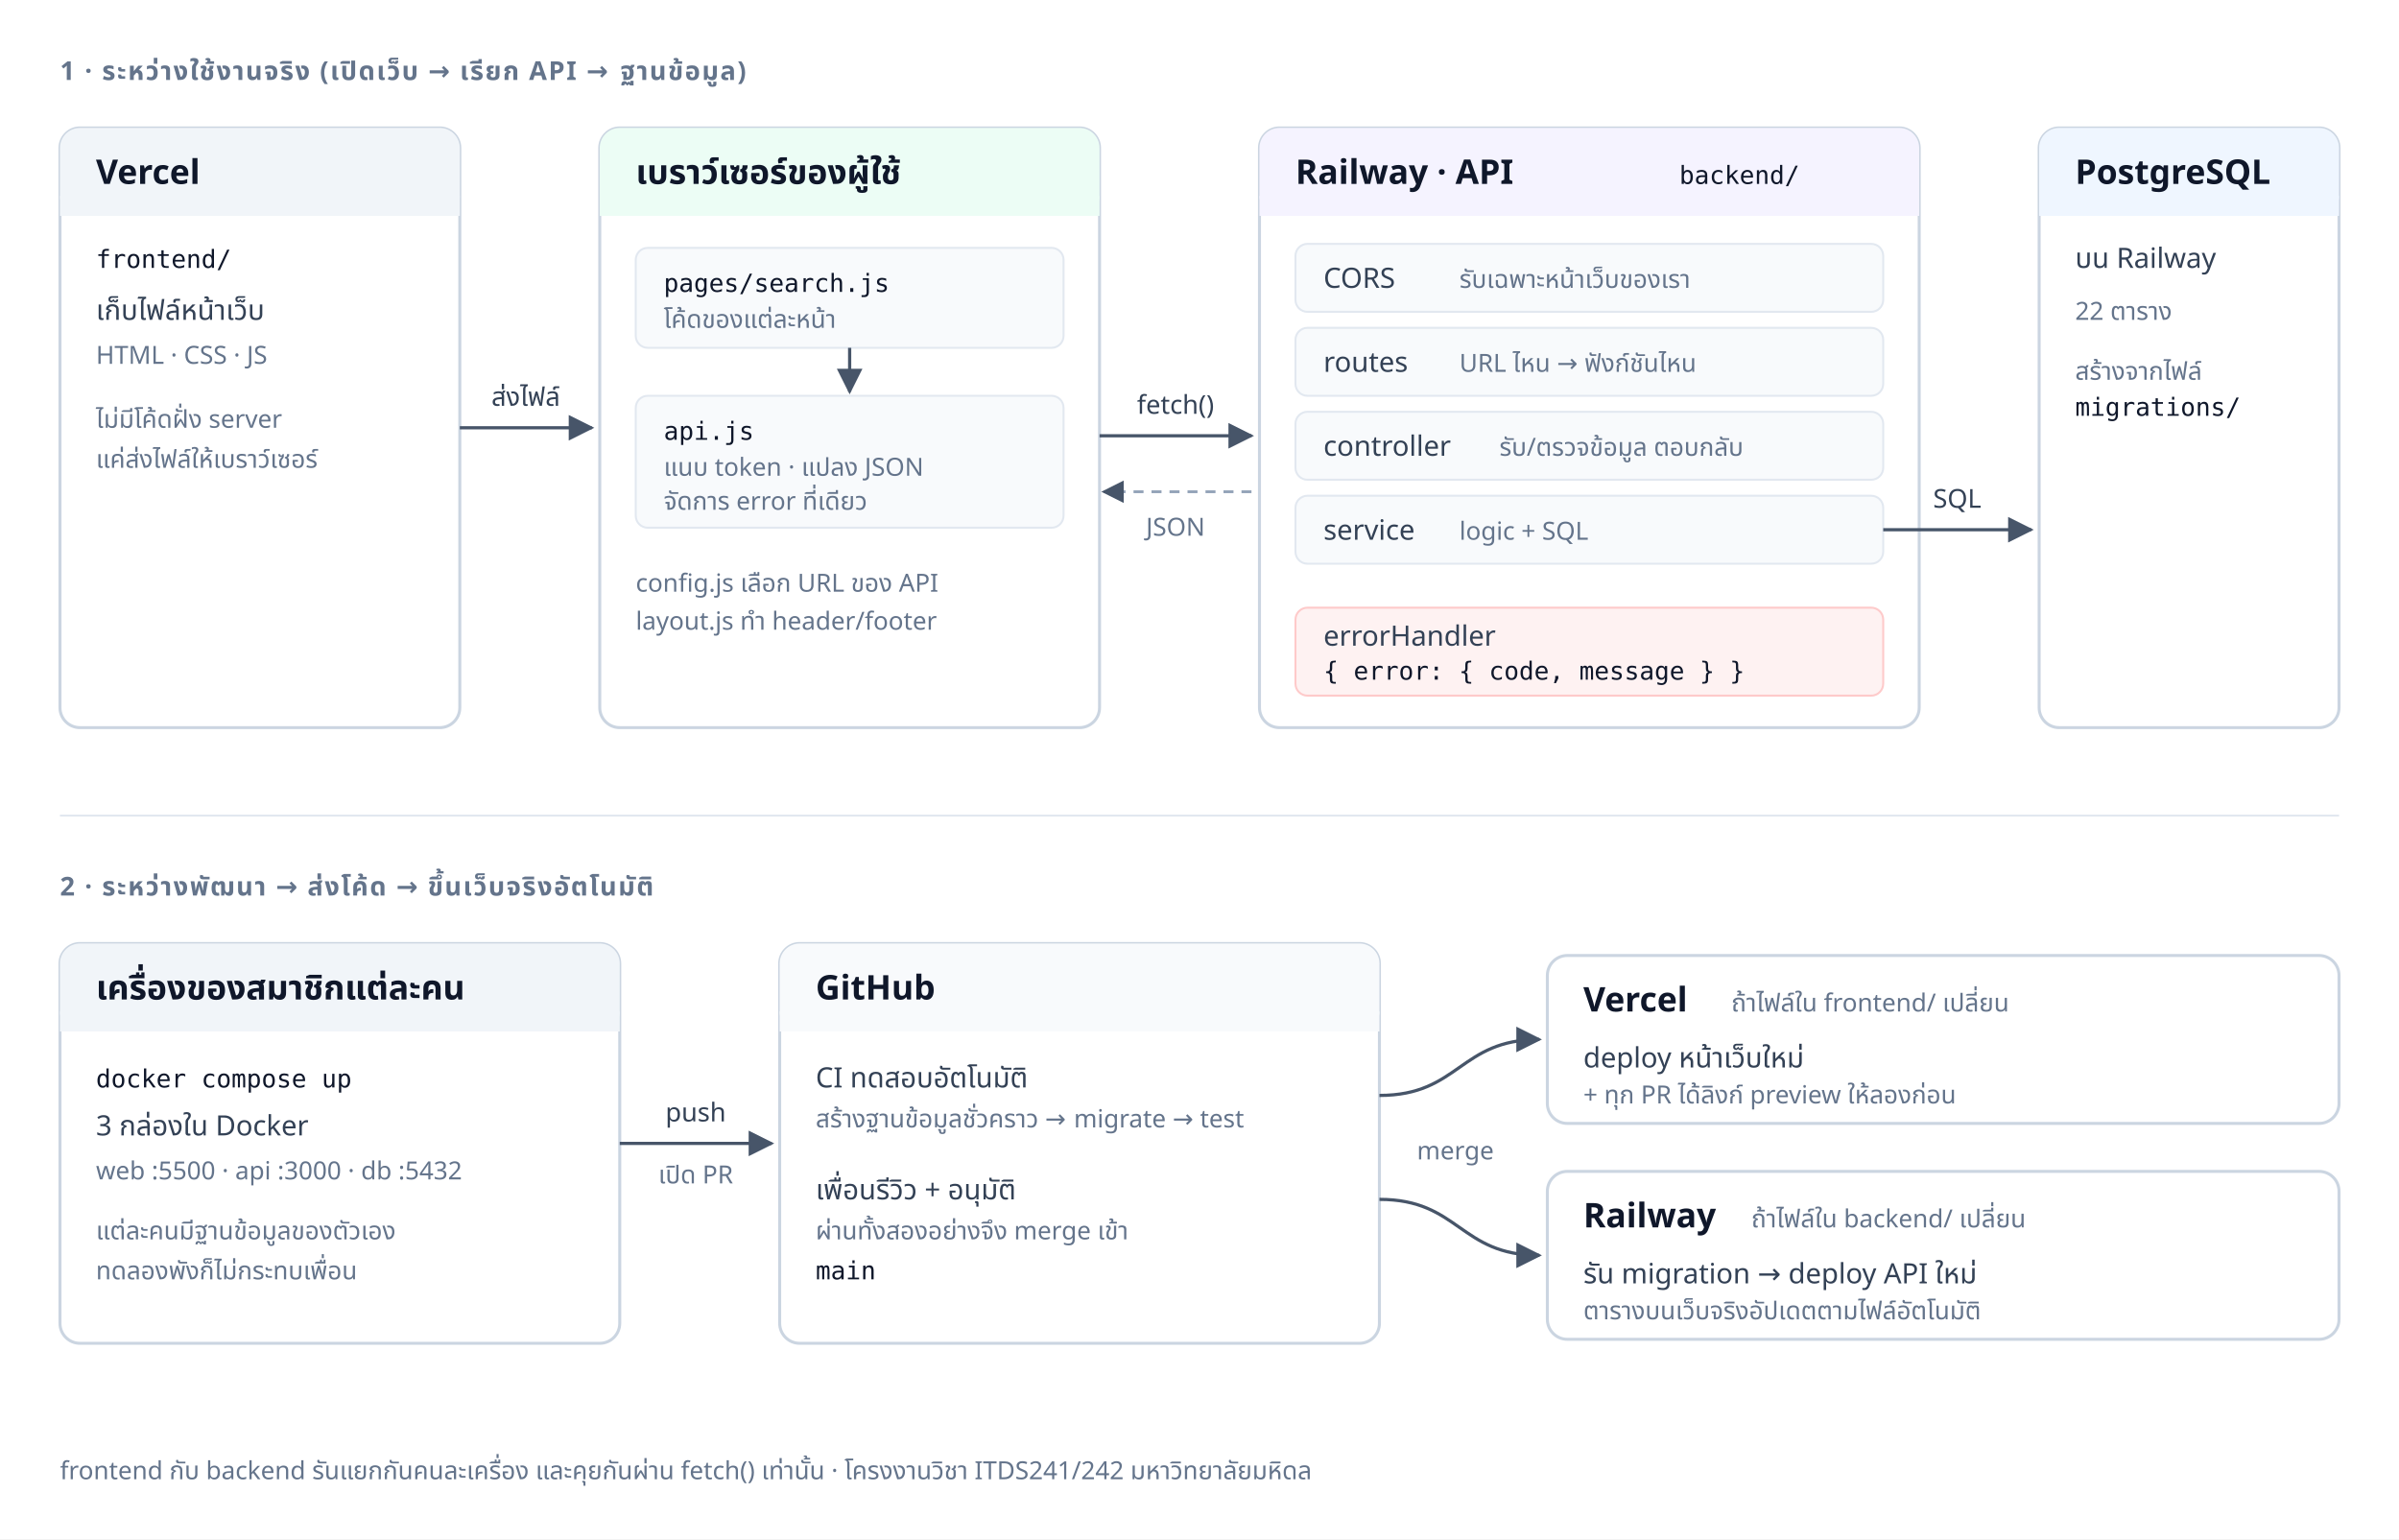
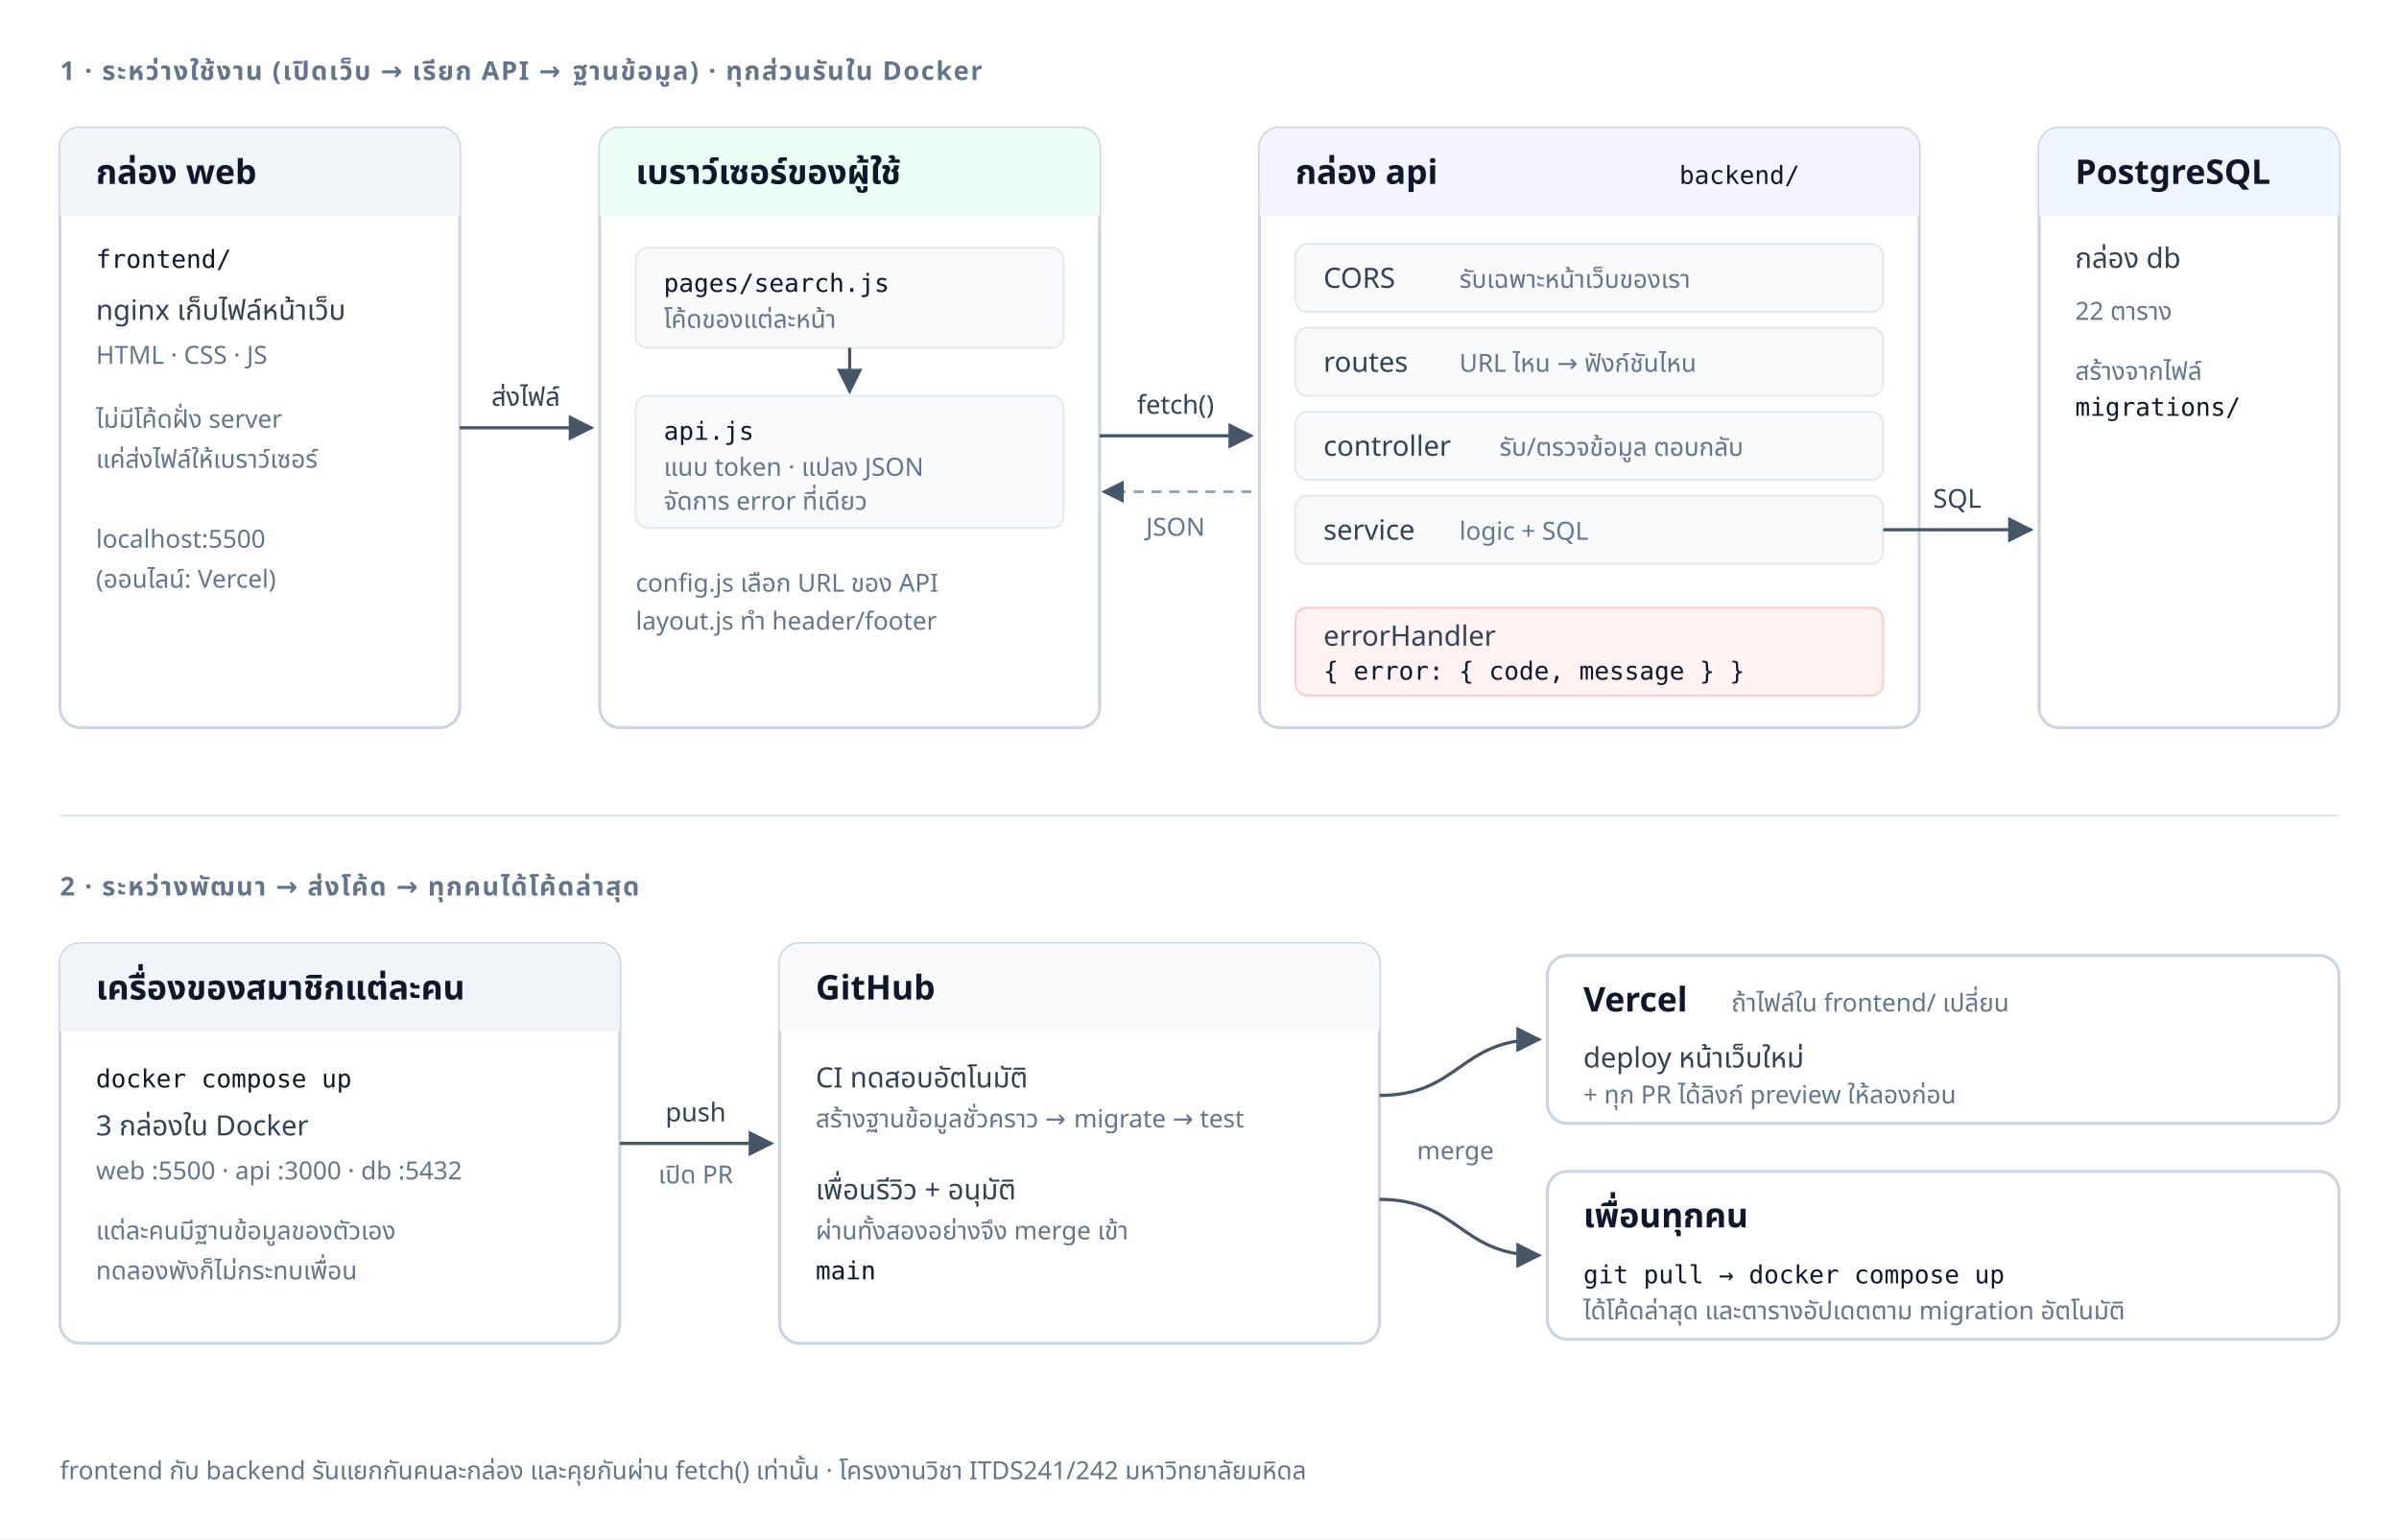
<svg xmlns="http://www.w3.org/2000/svg" viewBox="0 0 1200 770" width="1200" height="770" font-family="'IBM Plex Sans Thai','Noto Sans Thai','Leelawadee UI','Thonburi',sans-serif">
  <defs>
    <marker id="arr" viewBox="0 0 10 10" refX="9" refY="5" markerWidth="8" markerHeight="8" orient="auto-start-reverse">
      <path d="M0,0 L10,5 L0,10 z" fill="#475569" />
    </marker>
    <style>
      .box{fill:#ffffff;stroke:#cbd5e1;stroke-width:1.5}
      .inner{fill:#f8fafc;stroke:#e2e8f0;stroke-width:1}
      .h{font-size:17px;font-weight:600;fill:#0f172a}
      .t{font-size:14px;fill:#334155}
      .s{font-size:12.5px;fill:#64748b}
      .m{font-family:'IBM Plex Mono',ui-monospace,monospace;font-size:12.5px;fill:#0f172a}
      .lbl{font-size:13px;fill:#334155}
      .sec{font-size:13px;font-weight:600;letter-spacing:.06em;fill:#64748b}
      .line{stroke:#475569;stroke-width:1.6;fill:none}
      .dash{stroke:#94a3b8;stroke-width:1.4;stroke-dasharray:5 4;fill:none}
    </style>
  </defs>
  <rect width="1200" height="770" fill="#ffffff" />
-   <text x="30" y="40" class="sec">1 · ระหว่างใช้งานจริง (เปิดเว็บ → เรียก API → ฐานข้อมูล)</text>
+   <text x="30" y="40" class="sec">1 · ระหว่างใช้งาน (เปิดเว็บ → เรียก API → ฐานข้อมูล) · ทุกส่วนรันใน Docker</text>
  <rect x="30" y="64" width="200" height="300" rx="10" class="box" />
  <rect x="30" y="64" width="200" height="44" rx="10" fill="#f1f5f9" />
  <rect x="30" y="98" width="200" height="10" fill="#f1f5f9" />
-   <text x="48" y="92" class="h">Vercel</text>
+   <text x="48" y="92" class="h">กล่อง web</text>
  <text x="48" y="134" class="m">frontend/</text>
-   <text x="48" y="160" class="t">เก็บไฟล์หน้าเว็บ</text>
+   <text x="48" y="160" class="t">nginx เก็บไฟล์หน้าเว็บ</text>
  <text x="48" y="182" class="s">HTML · CSS · JS</text>
  <text x="48" y="214" class="s">ไม่มีโค้ดฝั่ง server</text>
  <text x="48" y="234" class="s">แค่ส่งไฟล์ให้เบราว์เซอร์</text>
+   <text x="48" y="274" class="s">localhost:5500</text>
+   <text x="48" y="294" class="s">(ออนไลน์: Vercel)</text>
  <line x1="230" y1="214" x2="296" y2="214" class="line" marker-end="url(#arr)" />
  <text x="263" y="203" class="lbl" text-anchor="middle">ส่งไฟล์</text>
  <rect x="300" y="64" width="250" height="300" rx="10" class="box" />
  <rect x="300" y="64" width="250" height="44" rx="10" fill="#ecfdf5" />
  <rect x="300" y="98" width="250" height="10" fill="#ecfdf5" />
  <text x="318" y="92" class="h">เบราว์เซอร์ของผู้ใช้</text>
  <rect x="318" y="124" width="214" height="50" rx="6" class="inner" />
  <text x="332" y="146" class="m">pages/search.js</text>
  <text x="332" y="164" class="s">โค้ดของแต่ละหน้า</text>
  <line x1="425" y1="174" x2="425" y2="196" class="line" marker-end="url(#arr)" />
  <rect x="318" y="198" width="214" height="66" rx="6" class="inner" />
  <text x="332" y="220" class="m">api.js</text>
  <text x="332" y="238" class="s">แนบ token · แปลง JSON</text>
  <text x="332" y="255" class="s">จัดการ error ที่เดียว</text>
  <text x="318" y="296" class="s">config.js เลือก URL ของ API</text>
  <text x="318" y="315" class="s">layout.js ทำ header/footer</text>
  <line x1="550" y1="218" x2="626" y2="218" class="line" marker-end="url(#arr)" />
  <text x="588" y="207" class="lbl" text-anchor="middle">fetch()</text>
  <line x1="626" y1="246" x2="552" y2="246" class="dash" marker-end="url(#arr)" />
  <text x="588" y="268" class="s" text-anchor="middle">JSON</text>
  <rect x="630" y="64" width="330" height="300" rx="10" class="box" />
  <rect x="630" y="64" width="330" height="44" rx="10" fill="#f5f3ff" />
  <rect x="630" y="98" width="330" height="10" fill="#f5f3ff" />
-   <text x="648" y="92" class="h">Railway · API</text>
+   <text x="648" y="92" class="h">กล่อง api</text>
  <text x="840" y="92" class="m" text-anchor="start">backend/</text>
  <rect x="648" y="122" width="294" height="34" rx="6" class="inner" />
  <text x="662" y="144" class="t">CORS</text>
  <text x="730" y="144" class="s">รับเฉพาะหน้าเว็บของเรา</text>
  <rect x="648" y="164" width="294" height="34" rx="6" class="inner" />
  <text x="662" y="186" class="t">routes</text>
  <text x="730" y="186" class="s">URL ไหน → ฟังก์ชันไหน</text>
  <rect x="648" y="206" width="294" height="34" rx="6" class="inner" />
  <text x="662" y="228" class="t">controller</text>
  <text x="750" y="228" class="s">รับ/ตรวจข้อมูล ตอบกลับ</text>
  <rect x="648" y="248" width="294" height="34" rx="6" class="inner" />
  <text x="662" y="270" class="t">service</text>
  <text x="730" y="270" class="s">logic + SQL</text>
  <rect x="648" y="304" width="294" height="44" rx="6" fill="#fef2f2" stroke="#fecaca" />
  <text x="662" y="323" class="t">errorHandler</text>
  <text x="662" y="340" class="m">{ error: { code, message } }</text>
  <line x1="942" y1="265" x2="1016" y2="265" class="line" marker-end="url(#arr)" />
  <text x="979" y="254" class="lbl" text-anchor="middle">SQL</text>
  <rect x="1020" y="64" width="150" height="300" rx="10" class="box" />
  <rect x="1020" y="64" width="150" height="44" rx="10" fill="#eff6ff" />
  <rect x="1020" y="98" width="150" height="10" fill="#eff6ff" />
  <text x="1038" y="92" class="h">PostgreSQL</text>
-   <text x="1038" y="134" class="t">บน Railway</text>
+   <text x="1038" y="134" class="t">กล่อง db</text>
  <text x="1038" y="160" class="s">22 ตาราง</text>
  <text x="1038" y="190" class="s">สร้างจากไฟล์</text>
  <text x="1038" y="208" class="m">migrations/</text>
  <line x1="30" y1="408" x2="1170" y2="408" stroke="#e2e8f0" />
-   <text x="30" y="448" class="sec">2 · ระหว่างพัฒนา → ส่งโค้ด → ขึ้นเว็บจริงอัตโนมัติ</text>
+   <text x="30" y="448" class="sec">2 · ระหว่างพัฒนา → ส่งโค้ด → ทุกคนได้โค้ดล่าสุด</text>
  <rect x="30" y="472" width="280" height="200" rx="10" class="box" />
  <rect x="30" y="472" width="280" height="44" rx="10" fill="#f1f5f9" />
  <rect x="30" y="506" width="280" height="10" fill="#f1f5f9" />
  <text x="48" y="500" class="h">เครื่องของสมาชิกแต่ละคน</text>
  <text x="48" y="544" class="m">docker compose up</text>
  <text x="48" y="568" class="t">3 กล่องใน Docker</text>
  <text x="48" y="590" class="s">web :5500 · api :3000 · db :5432</text>
  <text x="48" y="620" class="s">แต่ละคนมีฐานข้อมูลของตัวเอง</text>
  <text x="48" y="640" class="s">ทดลองพังก็ไม่กระทบเพื่อน</text>
  <line x1="310" y1="572" x2="386" y2="572" class="line" marker-end="url(#arr)" />
  <text x="348" y="561" class="lbl" text-anchor="middle">push</text>
  <text x="348" y="592" class="s" text-anchor="middle">เปิด PR</text>
  <rect x="390" y="472" width="300" height="200" rx="10" class="box" />
  <rect x="390" y="472" width="300" height="44" rx="10" fill="#f8fafc" />
  <rect x="390" y="506" width="300" height="10" fill="#f8fafc" />
  <text x="408" y="500" class="h">GitHub</text>
  <text x="408" y="544" class="t">CI ทดสอบอัตโนมัติ</text>
  <text x="408" y="564" class="s">สร้างฐานข้อมูลชั่วคราว → migrate → test</text>
  <text x="408" y="600" class="t">เพื่อนรีวิว + อนุมัติ</text>
  <text x="408" y="620" class="s">ผ่านทั้งสองอย่างจึง merge เข้า</text>
  <text x="408" y="640" class="m">main</text>
  <path d="M690 548 C 730 548, 730 520, 770 520" class="line" marker-end="url(#arr)" />
  <path d="M690 600 C 730 600, 730 628, 770 628" class="line" marker-end="url(#arr)" />
  <text x="728" y="580" class="s" text-anchor="middle">merge</text>
  <rect x="774" y="478" width="396" height="84" rx="10" class="box" />
  <text x="792" y="506" class="h">Vercel</text>
  <text x="866" y="506" class="s">ถ้าไฟล์ใน frontend/ เปลี่ยน</text>
  <text x="792" y="534" class="t">deploy หน้าเว็บใหม่</text>
  <text x="792" y="552" class="s">+ ทุก PR ได้ลิงก์ preview ให้ลองก่อน</text>
  <rect x="774" y="586" width="396" height="84" rx="10" class="box" />
-   <text x="792" y="614" class="h">Railway</text>
-   <text x="876" y="614" class="s">ถ้าไฟล์ใน backend/ เปลี่ยน</text>
-   <text x="792" y="642" class="t">รัน migration → deploy API ใหม่</text>
-   <text x="792" y="660" class="s">ตารางบนเว็บจริงอัปเดตตามไฟล์อัตโนมัติ</text>
-   <text x="30" y="740" class="s">frontend กับ backend รันแยกกันคนละเครื่อง และคุยกันผ่าน fetch() เท่านั้น · โครงงานวิชา ITDS241/242 มหาวิทยาลัยมหิดล</text>
+   <text x="792" y="614" class="h">เพื่อนทุกคน</text>
+   <text x="792" y="642" class="m">git pull → docker compose up</text>
+   <text x="792" y="660" class="s">ได้โค้ดล่าสุด และตารางอัปเดตตาม migration อัตโนมัติ</text>
+   <text x="30" y="740" class="s">frontend กับ backend รันแยกกันคนละกล่อง และคุยกันผ่าน fetch() เท่านั้น · โครงงานวิชา ITDS241/242 มหาวิทยาลัยมหิดล</text>
</svg>
